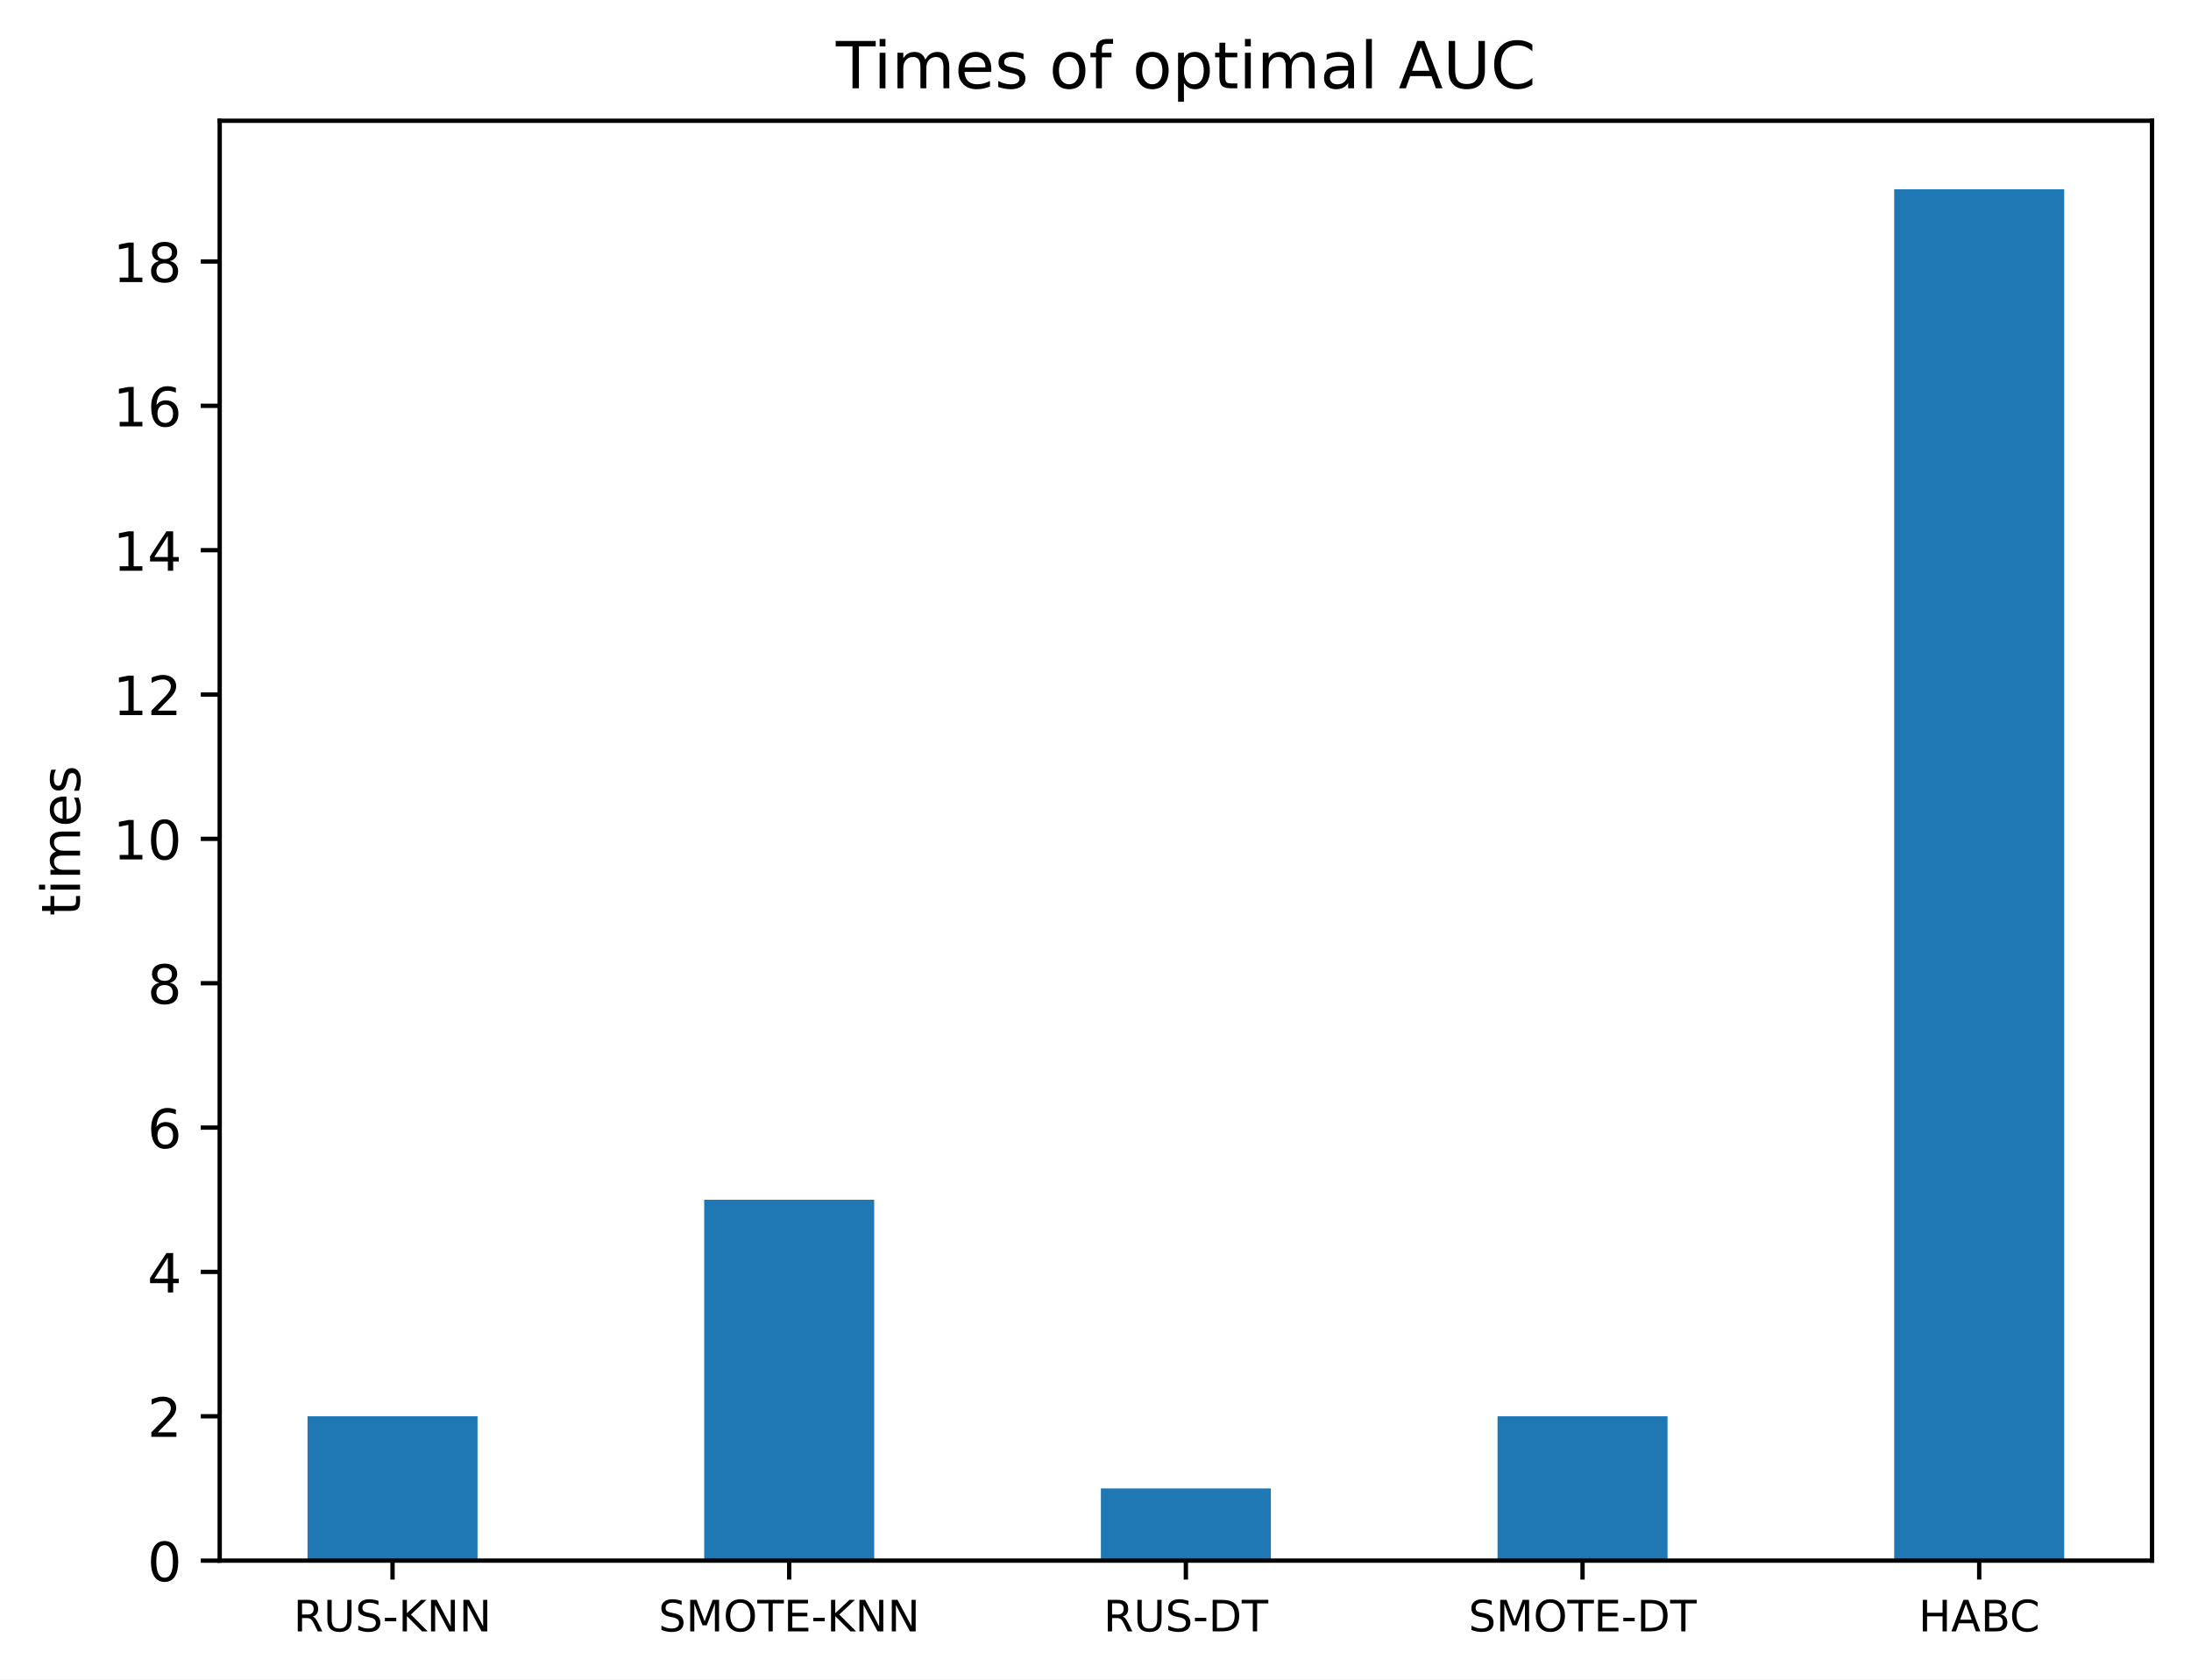
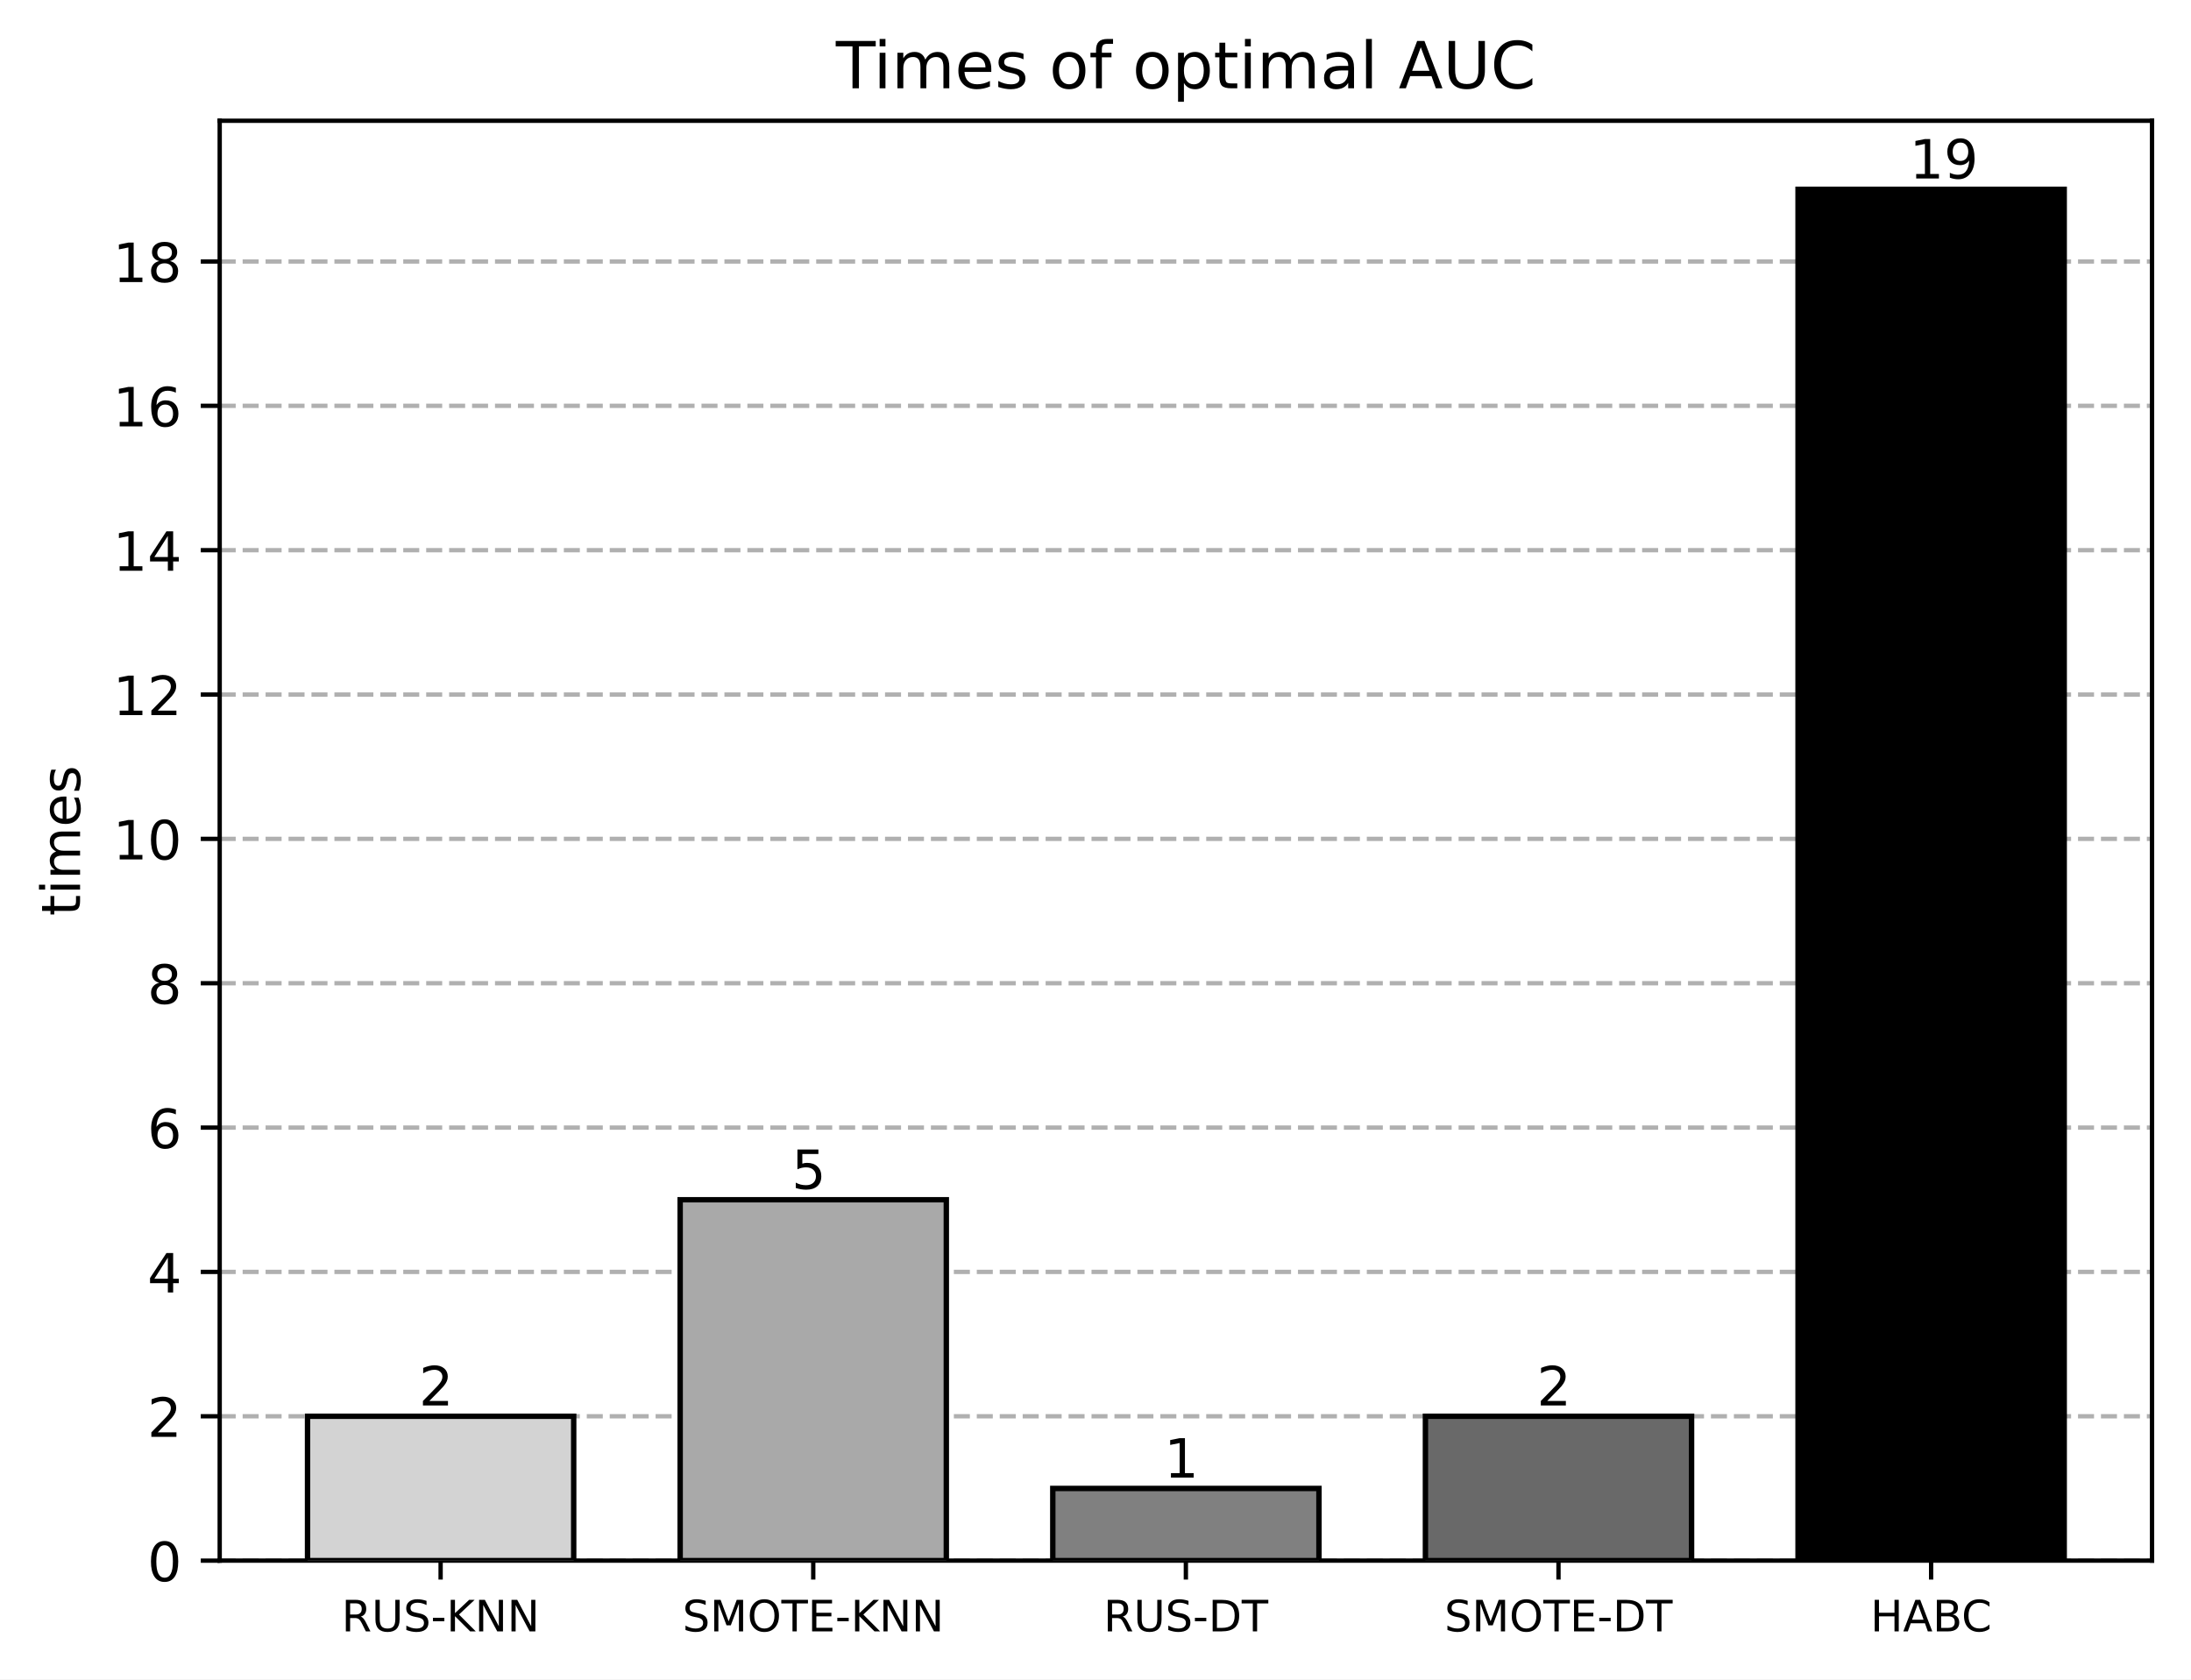
<svg xmlns="http://www.w3.org/2000/svg" xmlns:xlink="http://www.w3.org/1999/xlink" height="310.373pt" version="1.1" viewBox="0 0 404.923 310.373" width="404.923pt">
  <defs>
    <style type="text/css">*{stroke-linecap:butt;stroke-linejoin:round;}</style>
  </defs>
  <g id="figure_1">
    <g id="patch_1">
      <path d="M 0 310.373  L 404.923 310.373  L 404.923 0  L 0 0  z " style="fill:#ffffff;" />
    </g>
    <g id="axes_1">
      <g id="patch_2">
        <path d="M 40.603 288.43  L 397.723 288.43  L 397.723 22.318  L 40.603 22.318  z " style="fill:#ffffff;" />
      </g>
-       <g id="patch_3">
-         <path clip-path="url(#p6d00e11782)" d="M 56.836 288.43  L 88.254 288.43  L 88.254 261.752  L 56.836 261.752  z " style="fill:#1f77b4;" />
-       </g>
-       <g id="patch_4">
-         <path clip-path="url(#p6d00e11782)" d="M 130.145 288.43  L 161.563 288.43  L 161.563 221.735  L 130.145 221.735  z " style="fill:#1f77b4;" />
-       </g>
-       <g id="patch_5">
-         <path clip-path="url(#p6d00e11782)" d="M 203.454 288.43  L 234.872 288.43  L 234.872 275.091  L 203.454 275.091  z " style="fill:#1f77b4;" />
-       </g>
-       <g id="patch_6">
-         <path clip-path="url(#p6d00e11782)" d="M 276.763 288.43  L 308.181 288.43  L 308.181 261.752  L 276.763 261.752  z " style="fill:#1f77b4;" />
-       </g>
-       <g id="patch_7">
-         <path clip-path="url(#p6d00e11782)" d="M 350.072 288.43  L 381.49 288.43  L 381.49 34.99  L 350.072 34.99  z " style="fill:#1f77b4;" />
-       </g>
      <g id="matplotlib.axis_1">
        <g id="xtick_1">
          <g id="line2d_1">
            <defs>
-               <path d="M 0 0  L 0 3.5  " id="m3a56e1b115" style="stroke:#000000;stroke-width:0.8;" />
+               <path d="M 0 0  L 0 3.5  " id="m0ef7ea4961" style="stroke:#000000;stroke-width:0.8;" />
            </defs>
            <g>
-               <use style="stroke:#000000;stroke-width:0.8;" x="72.545" xlink:href="#m3a56e1b115" y="288.43" />
+               <use style="stroke:#000000;stroke-width:0.8;" x="81.431" xlink:href="#m0ef7ea4961" y="288.43" />
            </g>
          </g>
          <g id="text_1">
-             <g transform="translate(54.24744 301.5089)scale(0.08 -0.08)">
+             <g transform="translate(63.13339 301.5089)scale(0.08 -0.08)">
              <defs>
                <path d="M 44.391 34.188  Q 47.562 33.109 50.562 29.594  Q 53.562 26.078 56.594 19.922  L 66.609 0  L 56 0  L 46.688 18.703  Q 43.062 26.031 39.672 28.422  Q 36.281 30.812 30.422 30.812  L 19.672 30.812  L 19.672 0  L 9.812 0  L 9.812 72.906  L 32.078 72.906  Q 44.578 72.906 50.734 67.672  Q 56.891 62.453 56.891 51.906  Q 56.891 45.016 53.688 40.469  Q 50.484 35.938 44.391 34.188  z M 19.672 64.797  L 19.672 38.922  L 32.078 38.922  Q 39.203 38.922 42.844 42.219  Q 46.484 45.516 46.484 51.906  Q 46.484 58.297 42.844 61.547  Q 39.203 64.797 32.078 64.797  z " id="DejaVuSans-82" />
                <path d="M 8.688 72.906  L 18.609 72.906  L 18.609 28.609  Q 18.609 16.891 22.844 11.734  Q 27.094 6.594 36.625 6.594  Q 46.094 6.594 50.344 11.734  Q 54.594 16.891 54.594 28.609  L 54.594 72.906  L 64.5 72.906  L 64.5 27.391  Q 64.5 13.141 57.438 5.859  Q 50.391 -1.422 36.625 -1.422  Q 22.797 -1.422 15.734 5.859  Q 8.688 13.141 8.688 27.391  z " id="DejaVuSans-85" />
                <path d="M 53.516 70.516  L 53.516 60.891  Q 47.906 63.578 42.922 64.891  Q 37.938 66.219 33.297 66.219  Q 25.25 66.219 20.875 63.094  Q 16.5 59.969 16.5 54.203  Q 16.5 49.359 19.406 46.891  Q 22.312 44.438 30.422 42.922  L 36.375 41.703  Q 47.406 39.594 52.656 34.297  Q 57.906 29 57.906 20.125  Q 57.906 9.516 50.797 4.047  Q 43.703 -1.422 29.984 -1.422  Q 24.812 -1.422 18.969 -0.25  Q 13.141 0.922 6.891 3.219  L 6.891 13.375  Q 12.891 10.016 18.656 8.297  Q 24.422 6.594 29.984 6.594  Q 38.422 6.594 43.016 9.906  Q 47.609 13.234 47.609 19.391  Q 47.609 24.75 44.312 27.781  Q 41.016 30.812 33.5 32.328  L 27.484 33.5  Q 16.453 35.688 11.516 40.375  Q 6.594 45.062 6.594 53.422  Q 6.594 63.094 13.406 68.656  Q 20.219 74.219 32.172 74.219  Q 37.312 74.219 42.625 73.281  Q 47.953 72.359 53.516 70.516  z " id="DejaVuSans-83" />
                <path d="M 4.891 31.391  L 31.203 31.391  L 31.203 23.391  L 4.891 23.391  z " id="DejaVuSans-45" />
                <path d="M 9.812 72.906  L 19.672 72.906  L 19.672 42.094  L 52.391 72.906  L 65.094 72.906  L 28.906 38.922  L 67.672 0  L 54.688 0  L 19.672 35.109  L 19.672 0  L 9.812 0  z " id="DejaVuSans-75" />
                <path d="M 9.812 72.906  L 23.094 72.906  L 55.422 11.922  L 55.422 72.906  L 64.984 72.906  L 64.984 0  L 51.703 0  L 19.391 60.984  L 19.391 0  L 9.812 0  z " id="DejaVuSans-78" />
              </defs>
              <use xlink:href="#DejaVuSans-82" />
              <use x="69.482" xlink:href="#DejaVuSans-85" />
              <use x="142.676" xlink:href="#DejaVuSans-83" />
              <use x="206.152" xlink:href="#DejaVuSans-45" />
              <use x="242.236" xlink:href="#DejaVuSans-75" />
              <use x="307.812" xlink:href="#DejaVuSans-78" />
              <use x="382.617" xlink:href="#DejaVuSans-78" />
            </g>
          </g>
        </g>
        <g id="xtick_2">
          <g id="line2d_2">
            <g>
-               <use style="stroke:#000000;stroke-width:0.8;" x="145.854" xlink:href="#m3a56e1b115" y="288.43" />
+               <use style="stroke:#000000;stroke-width:0.8;" x="150.297" xlink:href="#m0ef7ea4961" y="288.43" />
            </g>
          </g>
          <g id="text_2">
-             <g transform="translate(121.6928 301.5089)scale(0.08 -0.08)">
+             <g transform="translate(126.1358 301.5089)scale(0.08 -0.08)">
              <defs>
                <path d="M 9.812 72.906  L 24.516 72.906  L 43.109 23.297  L 61.812 72.906  L 76.516 72.906  L 76.516 0  L 66.891 0  L 66.891 64.016  L 48.094 14.016  L 38.188 14.016  L 19.391 64.016  L 19.391 0  L 9.812 0  z " id="DejaVuSans-77" />
                <path d="M 39.406 66.219  Q 28.656 66.219 22.328 58.203  Q 16.016 50.203 16.016 36.375  Q 16.016 22.609 22.328 14.594  Q 28.656 6.594 39.406 6.594  Q 50.141 6.594 56.422 14.594  Q 62.703 22.609 62.703 36.375  Q 62.703 50.203 56.422 58.203  Q 50.141 66.219 39.406 66.219  z M 39.406 74.219  Q 54.734 74.219 63.906 63.938  Q 73.094 53.656 73.094 36.375  Q 73.094 19.141 63.906 8.859  Q 54.734 -1.422 39.406 -1.422  Q 24.031 -1.422 14.812 8.828  Q 5.609 19.094 5.609 36.375  Q 5.609 53.656 14.812 63.938  Q 24.031 74.219 39.406 74.219  z " id="DejaVuSans-79" />
                <path d="M -0.297 72.906  L 61.375 72.906  L 61.375 64.594  L 35.5 64.594  L 35.5 0  L 25.594 0  L 25.594 64.594  L -0.297 64.594  z " id="DejaVuSans-84" />
                <path d="M 9.812 72.906  L 55.906 72.906  L 55.906 64.594  L 19.672 64.594  L 19.672 43.016  L 54.391 43.016  L 54.391 34.719  L 19.672 34.719  L 19.672 8.297  L 56.781 8.297  L 56.781 0  L 9.812 0  z " id="DejaVuSans-69" />
              </defs>
              <use xlink:href="#DejaVuSans-83" />
              <use x="63.477" xlink:href="#DejaVuSans-77" />
              <use x="149.756" xlink:href="#DejaVuSans-79" />
              <use x="228.467" xlink:href="#DejaVuSans-84" />
              <use x="289.551" xlink:href="#DejaVuSans-69" />
              <use x="352.734" xlink:href="#DejaVuSans-45" />
              <use x="388.818" xlink:href="#DejaVuSans-75" />
              <use x="454.395" xlink:href="#DejaVuSans-78" />
              <use x="529.199" xlink:href="#DejaVuSans-78" />
            </g>
          </g>
        </g>
        <g id="xtick_3">
          <g id="line2d_3">
            <g>
-               <use style="stroke:#000000;stroke-width:0.8;" x="219.163" xlink:href="#m3a56e1b115" y="288.43" />
+               <use style="stroke:#000000;stroke-width:0.8;" x="219.163" xlink:href="#m0ef7ea4961" y="288.43" />
            </g>
          </g>
          <g id="text_3">
            <g transform="translate(203.9506 301.5089)scale(0.08 -0.08)">
              <defs>
                <path d="M 19.672 64.797  L 19.672 8.109  L 31.594 8.109  Q 46.688 8.109 53.688 14.938  Q 60.688 21.781 60.688 36.531  Q 60.688 51.172 53.688 57.984  Q 46.688 64.797 31.594 64.797  z M 9.812 72.906  L 30.078 72.906  Q 51.266 72.906 61.172 64.094  Q 71.094 55.281 71.094 36.531  Q 71.094 17.672 61.125 8.828  Q 51.172 0 30.078 0  L 9.812 0  z " id="DejaVuSans-68" />
              </defs>
              <use xlink:href="#DejaVuSans-82" />
              <use x="69.482" xlink:href="#DejaVuSans-85" />
              <use x="142.676" xlink:href="#DejaVuSans-83" />
              <use x="206.152" xlink:href="#DejaVuSans-45" />
              <use x="242.236" xlink:href="#DejaVuSans-68" />
              <use x="319.238" xlink:href="#DejaVuSans-84" />
            </g>
          </g>
        </g>
        <g id="xtick_4">
          <g id="line2d_4">
            <g>
-               <use style="stroke:#000000;stroke-width:0.8;" x="292.472" xlink:href="#m3a56e1b115" y="288.43" />
+               <use style="stroke:#000000;stroke-width:0.8;" x="288.029" xlink:href="#m0ef7ea4961" y="288.43" />
            </g>
          </g>
          <g id="text_4">
-             <g transform="translate(271.396 301.5089)scale(0.08 -0.08)">
+             <g transform="translate(266.953 301.5089)scale(0.08 -0.08)">
              <use xlink:href="#DejaVuSans-83" />
              <use x="63.477" xlink:href="#DejaVuSans-77" />
              <use x="149.756" xlink:href="#DejaVuSans-79" />
              <use x="228.467" xlink:href="#DejaVuSans-84" />
              <use x="289.551" xlink:href="#DejaVuSans-69" />
              <use x="352.734" xlink:href="#DejaVuSans-45" />
              <use x="388.818" xlink:href="#DejaVuSans-68" />
              <use x="465.82" xlink:href="#DejaVuSans-84" />
            </g>
          </g>
        </g>
        <g id="xtick_5">
          <g id="line2d_5">
            <g>
-               <use style="stroke:#000000;stroke-width:0.8;" x="365.781" xlink:href="#m3a56e1b115" y="288.43" />
+               <use style="stroke:#000000;stroke-width:0.8;" x="356.895" xlink:href="#m0ef7ea4961" y="288.43" />
            </g>
          </g>
          <g id="text_5">
-             <g transform="translate(354.5694 301.5089)scale(0.08 -0.08)">
+             <g transform="translate(345.6835 301.5089)scale(0.08 -0.08)">
              <defs>
                <path d="M 9.812 72.906  L 19.672 72.906  L 19.672 43.016  L 55.516 43.016  L 55.516 72.906  L 65.375 72.906  L 65.375 0  L 55.516 0  L 55.516 34.719  L 19.672 34.719  L 19.672 0  L 9.812 0  z " id="DejaVuSans-72" />
                <path d="M 34.188 63.188  L 20.797 26.906  L 47.609 26.906  z M 28.609 72.906  L 39.797 72.906  L 67.578 0  L 57.328 0  L 50.688 18.703  L 17.828 18.703  L 11.188 0  L 0.781 0  z " id="DejaVuSans-65" />
                <path d="M 19.672 34.812  L 19.672 8.109  L 35.5 8.109  Q 43.453 8.109 47.281 11.406  Q 51.125 14.703 51.125 21.484  Q 51.125 28.328 47.281 31.562  Q 43.453 34.812 35.5 34.812  z M 19.672 64.797  L 19.672 42.828  L 34.281 42.828  Q 41.5 42.828 45.031 45.531  Q 48.578 48.25 48.578 53.812  Q 48.578 59.328 45.031 62.062  Q 41.5 64.797 34.281 64.797  z M 9.812 72.906  L 35.016 72.906  Q 46.297 72.906 52.391 68.219  Q 58.5 63.531 58.5 54.891  Q 58.5 48.188 55.375 44.234  Q 52.25 40.281 46.188 39.312  Q 53.469 37.75 57.5 32.781  Q 61.531 27.828 61.531 20.406  Q 61.531 10.641 54.891 5.312  Q 48.25 0 35.984 0  L 9.812 0  z " id="DejaVuSans-66" />
                <path d="M 64.406 67.281  L 64.406 56.891  Q 59.422 61.531 53.781 63.812  Q 48.141 66.109 41.797 66.109  Q 29.297 66.109 22.656 58.469  Q 16.016 50.828 16.016 36.375  Q 16.016 21.969 22.656 14.328  Q 29.297 6.688 41.797 6.688  Q 48.141 6.688 53.781 8.984  Q 59.422 11.281 64.406 15.922  L 64.406 5.609  Q 59.234 2.094 53.438 0.328  Q 47.656 -1.422 41.219 -1.422  Q 24.656 -1.422 15.125 8.703  Q 5.609 18.844 5.609 36.375  Q 5.609 53.953 15.125 64.078  Q 24.656 74.219 41.219 74.219  Q 47.75 74.219 53.531 72.484  Q 59.328 70.75 64.406 67.281  z " id="DejaVuSans-67" />
              </defs>
              <use xlink:href="#DejaVuSans-72" />
              <use x="75.195" xlink:href="#DejaVuSans-65" />
              <use x="143.604" xlink:href="#DejaVuSans-66" />
              <use x="210.457" xlink:href="#DejaVuSans-67" />
            </g>
          </g>
        </g>
      </g>
      <g id="matplotlib.axis_2">
        <g id="ytick_1">
          <g id="line2d_6">
+             <path clip-path="url(#p0352eca758)" d="M 40.603 288.43  L 397.723 288.43  " style="fill:none;stroke:#b0b0b0;stroke-dasharray:2.96,1.28;stroke-dashoffset:0;stroke-width:0.8;" />
+           </g>
+           <g id="line2d_7">
            <defs>
-               <path d="M 0 0  L -3.5 0  " id="me220bf37f3" style="stroke:#000000;stroke-width:0.8;" />
+               <path d="M 0 0  L -3.5 0  " id="m2aeadf03d6" style="stroke:#000000;stroke-width:0.8;" />
            </defs>
            <g>
-               <use style="stroke:#000000;stroke-width:0.8;" x="40.603" xlink:href="#me220bf37f3" y="288.43" />
+               <use style="stroke:#000000;stroke-width:0.8;" x="40.603" xlink:href="#m2aeadf03d6" y="288.43" />
            </g>
          </g>
          <g id="text_6">
            <g transform="translate(27.24063 292.2293)scale(0.1 -0.1)">
              <defs>
                <path d="M 31.781 66.406  Q 24.172 66.406 20.328 58.906  Q 16.5 51.422 16.5 36.375  Q 16.5 21.391 20.328 13.891  Q 24.172 6.391 31.781 6.391  Q 39.453 6.391 43.281 13.891  Q 47.125 21.391 47.125 36.375  Q 47.125 51.422 43.281 58.906  Q 39.453 66.406 31.781 66.406  z M 31.781 74.219  Q 44.047 74.219 50.516 64.516  Q 56.984 54.828 56.984 36.375  Q 56.984 17.969 50.516 8.266  Q 44.047 -1.422 31.781 -1.422  Q 19.531 -1.422 13.062 8.266  Q 6.594 17.969 6.594 36.375  Q 6.594 54.828 13.062 64.516  Q 19.531 74.219 31.781 74.219  z " id="DejaVuSans-48" />
              </defs>
              <use xlink:href="#DejaVuSans-48" />
            </g>
          </g>
        </g>
        <g id="ytick_2">
-           <g id="line2d_7">
-             <g>
-               <use style="stroke:#000000;stroke-width:0.8;" x="40.603" xlink:href="#me220bf37f3" y="261.752" />
+           <g id="line2d_8">
+             <path clip-path="url(#p0352eca758)" d="M 40.603 261.752  L 397.723 261.752  " style="fill:none;stroke:#b0b0b0;stroke-dasharray:2.96,1.28;stroke-dashoffset:0;stroke-width:0.8;" />
+           </g>
+           <g id="line2d_9">
+             <g>
+               <use style="stroke:#000000;stroke-width:0.8;" x="40.603" xlink:href="#m2aeadf03d6" y="261.752" />
            </g>
          </g>
          <g id="text_7">
            <g transform="translate(27.24063 265.5514)scale(0.1 -0.1)">
              <defs>
                <path d="M 19.188 8.297  L 53.609 8.297  L 53.609 0  L 7.328 0  L 7.328 8.297  Q 12.938 14.109 22.625 23.891  Q 32.328 33.688 34.812 36.531  Q 39.547 41.844 41.422 45.531  Q 43.312 49.219 43.312 52.781  Q 43.312 58.594 39.234 62.25  Q 35.156 65.922 28.609 65.922  Q 23.969 65.922 18.812 64.312  Q 13.672 62.703 7.812 59.422  L 7.812 69.391  Q 13.766 71.781 18.938 73  Q 24.125 74.219 28.422 74.219  Q 39.75 74.219 46.484 68.547  Q 53.219 62.891 53.219 53.422  Q 53.219 48.922 51.531 44.891  Q 49.859 40.875 45.406 35.406  Q 44.188 33.984 37.641 27.219  Q 31.109 20.453 19.188 8.297  z " id="DejaVuSans-50" />
              </defs>
              <use xlink:href="#DejaVuSans-50" />
            </g>
          </g>
        </g>
        <g id="ytick_3">
-           <g id="line2d_8">
-             <g>
-               <use style="stroke:#000000;stroke-width:0.8;" x="40.603" xlink:href="#me220bf37f3" y="235.074" />
+           <g id="line2d_10">
+             <path clip-path="url(#p0352eca758)" d="M 40.603 235.074  L 397.723 235.074  " style="fill:none;stroke:#b0b0b0;stroke-dasharray:2.96,1.28;stroke-dashoffset:0;stroke-width:0.8;" />
+           </g>
+           <g id="line2d_11">
+             <g>
+               <use style="stroke:#000000;stroke-width:0.8;" x="40.603" xlink:href="#m2aeadf03d6" y="235.074" />
            </g>
          </g>
          <g id="text_8">
            <g transform="translate(27.24063 238.8736)scale(0.1 -0.1)">
              <defs>
                <path d="M 37.797 64.312  L 12.891 25.391  L 37.797 25.391  z M 35.203 72.906  L 47.609 72.906  L 47.609 25.391  L 58.016 25.391  L 58.016 17.188  L 47.609 17.188  L 47.609 0  L 37.797 0  L 37.797 17.188  L 4.891 17.188  L 4.891 26.703  z " id="DejaVuSans-52" />
              </defs>
              <use xlink:href="#DejaVuSans-52" />
            </g>
          </g>
        </g>
        <g id="ytick_4">
-           <g id="line2d_9">
-             <g>
-               <use style="stroke:#000000;stroke-width:0.8;" x="40.603" xlink:href="#me220bf37f3" y="208.396" />
+           <g id="line2d_12">
+             <path clip-path="url(#p0352eca758)" d="M 40.603 208.396  L 397.723 208.396  " style="fill:none;stroke:#b0b0b0;stroke-dasharray:2.96,1.28;stroke-dashoffset:0;stroke-width:0.8;" />
+           </g>
+           <g id="line2d_13">
+             <g>
+               <use style="stroke:#000000;stroke-width:0.8;" x="40.603" xlink:href="#m2aeadf03d6" y="208.396" />
            </g>
          </g>
          <g id="text_9">
            <g transform="translate(27.24063 212.1957)scale(0.1 -0.1)">
              <defs>
                <path d="M 33.016 40.375  Q 26.375 40.375 22.484 35.828  Q 18.609 31.297 18.609 23.391  Q 18.609 15.531 22.484 10.953  Q 26.375 6.391 33.016 6.391  Q 39.656 6.391 43.531 10.953  Q 47.406 15.531 47.406 23.391  Q 47.406 31.297 43.531 35.828  Q 39.656 40.375 33.016 40.375  z M 52.594 71.297  L 52.594 62.312  Q 48.875 64.062 45.094 64.984  Q 41.312 65.922 37.594 65.922  Q 27.828 65.922 22.672 59.328  Q 17.531 52.734 16.797 39.406  Q 19.672 43.656 24.016 45.922  Q 28.375 48.188 33.594 48.188  Q 44.578 48.188 50.953 41.516  Q 57.328 34.859 57.328 23.391  Q 57.328 12.156 50.688 5.359  Q 44.047 -1.422 33.016 -1.422  Q 20.359 -1.422 13.672 8.266  Q 6.984 17.969 6.984 36.375  Q 6.984 53.656 15.188 63.938  Q 23.391 74.219 37.203 74.219  Q 40.922 74.219 44.703 73.484  Q 48.484 72.75 52.594 71.297  z " id="DejaVuSans-54" />
              </defs>
              <use xlink:href="#DejaVuSans-54" />
            </g>
          </g>
        </g>
        <g id="ytick_5">
-           <g id="line2d_10">
-             <g>
-               <use style="stroke:#000000;stroke-width:0.8;" x="40.603" xlink:href="#me220bf37f3" y="181.719" />
+           <g id="line2d_14">
+             <path clip-path="url(#p0352eca758)" d="M 40.603 181.719  L 397.723 181.719  " style="fill:none;stroke:#b0b0b0;stroke-dasharray:2.96,1.28;stroke-dashoffset:0;stroke-width:0.8;" />
+           </g>
+           <g id="line2d_15">
+             <g>
+               <use style="stroke:#000000;stroke-width:0.8;" x="40.603" xlink:href="#m2aeadf03d6" y="181.719" />
            </g>
          </g>
          <g id="text_10">
            <g transform="translate(27.24063 185.5178)scale(0.1 -0.1)">
              <defs>
                <path d="M 31.781 34.625  Q 24.75 34.625 20.719 30.859  Q 16.703 27.094 16.703 20.516  Q 16.703 13.922 20.719 10.156  Q 24.75 6.391 31.781 6.391  Q 38.812 6.391 42.859 10.172  Q 46.922 13.969 46.922 20.516  Q 46.922 27.094 42.891 30.859  Q 38.875 34.625 31.781 34.625  z M 21.922 38.812  Q 15.578 40.375 12.031 44.719  Q 8.5 49.078 8.5 55.328  Q 8.5 64.062 14.719 69.141  Q 20.953 74.219 31.781 74.219  Q 42.672 74.219 48.875 69.141  Q 55.078 64.062 55.078 55.328  Q 55.078 49.078 51.531 44.719  Q 48 40.375 41.703 38.812  Q 48.828 37.156 52.797 32.312  Q 56.781 27.484 56.781 20.516  Q 56.781 9.906 50.312 4.234  Q 43.844 -1.422 31.781 -1.422  Q 19.734 -1.422 13.25 4.234  Q 6.781 9.906 6.781 20.516  Q 6.781 27.484 10.781 32.312  Q 14.797 37.156 21.922 38.812  z M 18.312 54.391  Q 18.312 48.734 21.844 45.562  Q 25.391 42.391 31.781 42.391  Q 38.141 42.391 41.719 45.562  Q 45.312 48.734 45.312 54.391  Q 45.312 60.062 41.719 63.234  Q 38.141 66.406 31.781 66.406  Q 25.391 66.406 21.844 63.234  Q 18.312 60.062 18.312 54.391  z " id="DejaVuSans-56" />
              </defs>
              <use xlink:href="#DejaVuSans-56" />
            </g>
          </g>
        </g>
        <g id="ytick_6">
-           <g id="line2d_11">
-             <g>
-               <use style="stroke:#000000;stroke-width:0.8;" x="40.603" xlink:href="#me220bf37f3" y="155.041" />
+           <g id="line2d_16">
+             <path clip-path="url(#p0352eca758)" d="M 40.603 155.041  L 397.723 155.041  " style="fill:none;stroke:#b0b0b0;stroke-dasharray:2.96,1.28;stroke-dashoffset:0;stroke-width:0.8;" />
+           </g>
+           <g id="line2d_17">
+             <g>
+               <use style="stroke:#000000;stroke-width:0.8;" x="40.603" xlink:href="#m2aeadf03d6" y="155.041" />
            </g>
          </g>
          <g id="text_11">
            <g transform="translate(20.87813 158.8399)scale(0.1 -0.1)">
              <defs>
                <path d="M 12.406 8.297  L 28.516 8.297  L 28.516 63.922  L 10.984 60.406  L 10.984 69.391  L 28.422 72.906  L 38.281 72.906  L 38.281 8.297  L 54.391 8.297  L 54.391 0  L 12.406 0  z " id="DejaVuSans-49" />
              </defs>
              <use xlink:href="#DejaVuSans-49" />
              <use x="63.623" xlink:href="#DejaVuSans-48" />
            </g>
          </g>
        </g>
        <g id="ytick_7">
-           <g id="line2d_12">
-             <g>
-               <use style="stroke:#000000;stroke-width:0.8;" x="40.603" xlink:href="#me220bf37f3" y="128.363" />
+           <g id="line2d_18">
+             <path clip-path="url(#p0352eca758)" d="M 40.603 128.363  L 397.723 128.363  " style="fill:none;stroke:#b0b0b0;stroke-dasharray:2.96,1.28;stroke-dashoffset:0;stroke-width:0.8;" />
+           </g>
+           <g id="line2d_19">
+             <g>
+               <use style="stroke:#000000;stroke-width:0.8;" x="40.603" xlink:href="#m2aeadf03d6" y="128.363" />
            </g>
          </g>
          <g id="text_12">
            <g transform="translate(20.87813 132.162)scale(0.1 -0.1)">
              <use xlink:href="#DejaVuSans-49" />
              <use x="63.623" xlink:href="#DejaVuSans-50" />
            </g>
          </g>
        </g>
        <g id="ytick_8">
-           <g id="line2d_13">
-             <g>
-               <use style="stroke:#000000;stroke-width:0.8;" x="40.603" xlink:href="#me220bf37f3" y="101.685" />
+           <g id="line2d_20">
+             <path clip-path="url(#p0352eca758)" d="M 40.603 101.685  L 397.723 101.685  " style="fill:none;stroke:#b0b0b0;stroke-dasharray:2.96,1.28;stroke-dashoffset:0;stroke-width:0.8;" />
+           </g>
+           <g id="line2d_21">
+             <g>
+               <use style="stroke:#000000;stroke-width:0.8;" x="40.603" xlink:href="#m2aeadf03d6" y="101.685" />
            </g>
          </g>
          <g id="text_13">
            <g transform="translate(20.87813 105.4841)scale(0.1 -0.1)">
              <use xlink:href="#DejaVuSans-49" />
              <use x="63.623" xlink:href="#DejaVuSans-52" />
            </g>
          </g>
        </g>
        <g id="ytick_9">
-           <g id="line2d_14">
-             <g>
-               <use style="stroke:#000000;stroke-width:0.8;" x="40.603" xlink:href="#me220bf37f3" y="75.007" />
+           <g id="line2d_22">
+             <path clip-path="url(#p0352eca758)" d="M 40.603 75.007  L 397.723 75.007  " style="fill:none;stroke:#b0b0b0;stroke-dasharray:2.96,1.28;stroke-dashoffset:0;stroke-width:0.8;" />
+           </g>
+           <g id="line2d_23">
+             <g>
+               <use style="stroke:#000000;stroke-width:0.8;" x="40.603" xlink:href="#m2aeadf03d6" y="75.007" />
            </g>
          </g>
          <g id="text_14">
            <g transform="translate(20.87813 78.80619)scale(0.1 -0.1)">
              <use xlink:href="#DejaVuSans-49" />
              <use x="63.623" xlink:href="#DejaVuSans-54" />
            </g>
          </g>
        </g>
        <g id="ytick_10">
-           <g id="line2d_15">
-             <g>
-               <use style="stroke:#000000;stroke-width:0.8;" x="40.603" xlink:href="#me220bf37f3" y="48.329" />
+           <g id="line2d_24">
+             <path clip-path="url(#p0352eca758)" d="M 40.603 48.329  L 397.723 48.329  " style="fill:none;stroke:#b0b0b0;stroke-dasharray:2.96,1.28;stroke-dashoffset:0;stroke-width:0.8;" />
+           </g>
+           <g id="line2d_25">
+             <g>
+               <use style="stroke:#000000;stroke-width:0.8;" x="40.603" xlink:href="#m2aeadf03d6" y="48.329" />
            </g>
          </g>
          <g id="text_15">
            <g transform="translate(20.87813 52.12829)scale(0.1 -0.1)">
              <use xlink:href="#DejaVuSans-49" />
              <use x="63.623" xlink:href="#DejaVuSans-56" />
            </g>
          </g>
        </g>
        <g id="text_16">
          <g transform="translate(14.79844 169.2749)rotate(-90)scale(0.1 -0.1)">
            <defs>
              <path d="M 18.312 70.219  L 18.312 54.688  L 36.812 54.688  L 36.812 47.703  L 18.312 47.703  L 18.312 18.016  Q 18.312 11.328 20.141 9.422  Q 21.969 7.516 27.594 7.516  L 36.812 7.516  L 36.812 0  L 27.594 0  Q 17.188 0 13.234 3.875  Q 9.281 7.766 9.281 18.016  L 9.281 47.703  L 2.688 47.703  L 2.688 54.688  L 9.281 54.688  L 9.281 70.219  z " id="DejaVuSans-116" />
              <path d="M 9.422 54.688  L 18.406 54.688  L 18.406 0  L 9.422 0  z M 9.422 75.984  L 18.406 75.984  L 18.406 64.594  L 9.422 64.594  z " id="DejaVuSans-105" />
              <path d="M 52 44.188  Q 55.375 50.25 60.062 53.125  Q 64.75 56 71.094 56  Q 79.641 56 84.281 50.016  Q 88.922 44.047 88.922 33.016  L 88.922 0  L 79.891 0  L 79.891 32.719  Q 79.891 40.578 77.094 44.375  Q 74.312 48.188 68.609 48.188  Q 61.625 48.188 57.562 43.547  Q 53.516 38.922 53.516 30.906  L 53.516 0  L 44.484 0  L 44.484 32.719  Q 44.484 40.625 41.703 44.406  Q 38.922 48.188 33.109 48.188  Q 26.219 48.188 22.156 43.531  Q 18.109 38.875 18.109 30.906  L 18.109 0  L 9.078 0  L 9.078 54.688  L 18.109 54.688  L 18.109 46.188  Q 21.188 51.219 25.484 53.609  Q 29.781 56 35.688 56  Q 41.656 56 45.828 52.969  Q 50 49.953 52 44.188  z " id="DejaVuSans-109" />
              <path d="M 56.203 29.594  L 56.203 25.203  L 14.891 25.203  Q 15.484 15.922 20.484 11.062  Q 25.484 6.203 34.422 6.203  Q 39.594 6.203 44.453 7.469  Q 49.312 8.734 54.109 11.281  L 54.109 2.781  Q 49.266 0.734 44.188 -0.344  Q 39.109 -1.422 33.891 -1.422  Q 20.797 -1.422 13.156 6.188  Q 5.516 13.812 5.516 26.812  Q 5.516 40.234 12.766 48.109  Q 20.016 56 32.328 56  Q 43.359 56 49.781 48.891  Q 56.203 41.797 56.203 29.594  z M 47.219 32.234  Q 47.125 39.594 43.094 43.984  Q 39.062 48.391 32.422 48.391  Q 24.906 48.391 20.391 44.141  Q 15.875 39.891 15.188 32.172  z " id="DejaVuSans-101" />
              <path d="M 44.281 53.078  L 44.281 44.578  Q 40.484 46.531 36.375 47.5  Q 32.281 48.484 27.875 48.484  Q 21.188 48.484 17.844 46.438  Q 14.5 44.391 14.5 40.281  Q 14.5 37.156 16.891 35.375  Q 19.281 33.594 26.516 31.984  L 29.594 31.297  Q 39.156 29.25 43.188 25.516  Q 47.219 21.781 47.219 15.094  Q 47.219 7.469 41.188 3.016  Q 35.156 -1.422 24.609 -1.422  Q 20.219 -1.422 15.453 -0.562  Q 10.688 0.297 5.422 2  L 5.422 11.281  Q 10.406 8.688 15.234 7.391  Q 20.062 6.109 24.812 6.109  Q 31.156 6.109 34.562 8.281  Q 37.984 10.453 37.984 14.406  Q 37.984 18.062 35.516 20.016  Q 33.062 21.969 24.703 23.781  L 21.578 24.516  Q 13.234 26.266 9.516 29.906  Q 5.812 33.547 5.812 39.891  Q 5.812 47.609 11.281 51.797  Q 16.75 56 26.812 56  Q 31.781 56 36.172 55.266  Q 40.578 54.547 44.281 53.078  z " id="DejaVuSans-115" />
            </defs>
            <use xlink:href="#DejaVuSans-116" />
            <use x="39.209" xlink:href="#DejaVuSans-105" />
            <use x="66.992" xlink:href="#DejaVuSans-109" />
            <use x="164.404" xlink:href="#DejaVuSans-101" />
            <use x="225.928" xlink:href="#DejaVuSans-115" />
          </g>
        </g>
      </g>
-       <g id="patch_8">
+       <g id="patch_3">
        <path d="M 40.603 288.43  L 40.603 22.318  " style="fill:none;stroke:#000000;stroke-linecap:square;stroke-linejoin:miter;stroke-width:0.8;" />
      </g>
-       <g id="patch_9">
+       <g id="patch_4">
        <path d="M 397.723 288.43  L 397.723 22.318  " style="fill:none;stroke:#000000;stroke-linecap:square;stroke-linejoin:miter;stroke-width:0.8;" />
      </g>
-       <g id="patch_10">
+       <g id="patch_5">
        <path d="M 40.603 288.43  L 397.723 288.43  " style="fill:none;stroke:#000000;stroke-linecap:square;stroke-linejoin:miter;stroke-width:0.8;" />
      </g>
-       <g id="patch_11">
+       <g id="patch_6">
        <path d="M 40.603 22.318  L 397.723 22.318  " style="fill:none;stroke:#000000;stroke-linecap:square;stroke-linejoin:miter;stroke-width:0.8;" />
      </g>
      <g id="text_17">
+         <g transform="translate(77.43089 259.7522)scale(0.1 -0.1)">
+           <use xlink:href="#DejaVuSans-50" />
+         </g>
+       </g>
+       <g id="text_18">
+         <g transform="translate(146.297 219.7354)scale(0.1 -0.1)">
+           <defs>
+             <path d="M 10.797 72.906  L 49.516 72.906  L 49.516 64.594  L 19.828 64.594  L 19.828 46.734  Q 21.969 47.469 24.109 47.828  Q 26.266 48.188 28.422 48.188  Q 40.625 48.188 47.75 41.5  Q 54.891 34.812 54.891 23.391  Q 54.891 11.625 47.562 5.094  Q 40.234 -1.422 26.906 -1.422  Q 22.312 -1.422 17.547 -0.641  Q 12.797 0.141 7.719 1.703  L 7.719 11.625  Q 12.109 9.234 16.797 8.062  Q 21.484 6.891 26.703 6.891  Q 35.156 6.891 40.078 11.328  Q 45.016 15.766 45.016 23.391  Q 45.016 31 40.078 35.438  Q 35.156 39.891 26.703 39.891  Q 22.75 39.891 18.812 39.016  Q 14.891 38.141 10.797 36.281  z " id="DejaVuSans-53" />
+           </defs>
+           <use xlink:href="#DejaVuSans-53" />
+         </g>
+       </g>
+       <g id="text_19">
+         <g transform="translate(215.1631 273.0912)scale(0.1 -0.1)">
+           <use xlink:href="#DejaVuSans-49" />
+         </g>
+       </g>
+       <g id="text_20">
+         <g transform="translate(284.0292 259.7522)scale(0.1 -0.1)">
+           <use xlink:href="#DejaVuSans-50" />
+         </g>
+       </g>
+       <g id="text_21">
+         <g transform="translate(352.8954 32.99012)scale(0.1 -0.1)">
+           <defs>
+             <path d="M 10.984 1.516  L 10.984 10.5  Q 14.703 8.734 18.5 7.812  Q 22.312 6.891 25.984 6.891  Q 35.75 6.891 40.891 13.453  Q 46.047 20.016 46.781 33.406  Q 43.953 29.203 39.594 26.953  Q 35.25 24.703 29.984 24.703  Q 19.047 24.703 12.672 31.312  Q 6.297 37.938 6.297 49.422  Q 6.297 60.641 12.938 67.422  Q 19.578 74.219 30.609 74.219  Q 43.266 74.219 49.922 64.516  Q 56.594 54.828 56.594 36.375  Q 56.594 19.141 48.406 8.859  Q 40.234 -1.422 26.422 -1.422  Q 22.703 -1.422 18.891 -0.688  Q 15.094 0.047 10.984 1.516  z M 30.609 32.422  Q 37.25 32.422 41.125 36.953  Q 45.016 41.5 45.016 49.422  Q 45.016 57.281 41.125 61.844  Q 37.25 66.406 30.609 66.406  Q 23.969 66.406 20.094 61.844  Q 16.219 57.281 16.219 49.422  Q 16.219 41.5 20.094 36.953  Q 23.969 32.422 30.609 32.422  z " id="DejaVuSans-57" />
+           </defs>
+           <use xlink:href="#DejaVuSans-49" />
+           <use x="63.623" xlink:href="#DejaVuSans-57" />
+         </g>
+       </g>
+       <g id="text_22">
        <g transform="translate(154.4803 16.31812)scale(0.12 -0.12)">
          <defs>
            <path id="DejaVuSans-32" />
            <path d="M 30.609 48.391  Q 23.391 48.391 19.188 42.75  Q 14.984 37.109 14.984 27.297  Q 14.984 17.484 19.156 11.844  Q 23.344 6.203 30.609 6.203  Q 37.797 6.203 41.984 11.859  Q 46.188 17.531 46.188 27.297  Q 46.188 37.016 41.984 42.703  Q 37.797 48.391 30.609 48.391  z M 30.609 56  Q 42.328 56 49.016 48.375  Q 55.719 40.766 55.719 27.297  Q 55.719 13.875 49.016 6.219  Q 42.328 -1.422 30.609 -1.422  Q 18.844 -1.422 12.172 6.219  Q 5.516 13.875 5.516 27.297  Q 5.516 40.766 12.172 48.375  Q 18.844 56 30.609 56  z " id="DejaVuSans-111" />
            <path d="M 37.109 75.984  L 37.109 68.5  L 28.516 68.5  Q 23.688 68.5 21.797 66.547  Q 19.922 64.594 19.922 59.516  L 19.922 54.688  L 34.719 54.688  L 34.719 47.703  L 19.922 47.703  L 19.922 0  L 10.891 0  L 10.891 47.703  L 2.297 47.703  L 2.297 54.688  L 10.891 54.688  L 10.891 58.5  Q 10.891 67.625 15.141 71.797  Q 19.391 75.984 28.609 75.984  z " id="DejaVuSans-102" />
            <path d="M 18.109 8.203  L 18.109 -20.797  L 9.078 -20.797  L 9.078 54.688  L 18.109 54.688  L 18.109 46.391  Q 20.953 51.266 25.266 53.625  Q 29.594 56 35.594 56  Q 45.562 56 51.781 48.094  Q 58.016 40.188 58.016 27.297  Q 58.016 14.406 51.781 6.484  Q 45.562 -1.422 35.594 -1.422  Q 29.594 -1.422 25.266 0.953  Q 20.953 3.328 18.109 8.203  z M 48.688 27.297  Q 48.688 37.203 44.609 42.844  Q 40.531 48.484 33.406 48.484  Q 26.266 48.484 22.188 42.844  Q 18.109 37.203 18.109 27.297  Q 18.109 17.391 22.188 11.75  Q 26.266 6.109 33.406 6.109  Q 40.531 6.109 44.609 11.75  Q 48.688 17.391 48.688 27.297  z " id="DejaVuSans-112" />
            <path d="M 34.281 27.484  Q 23.391 27.484 19.188 25  Q 14.984 22.516 14.984 16.5  Q 14.984 11.719 18.141 8.906  Q 21.297 6.109 26.703 6.109  Q 34.188 6.109 38.703 11.406  Q 43.219 16.703 43.219 25.484  L 43.219 27.484  z M 52.203 31.203  L 52.203 0  L 43.219 0  L 43.219 8.297  Q 40.141 3.328 35.547 0.953  Q 30.953 -1.422 24.312 -1.422  Q 15.922 -1.422 10.953 3.297  Q 6 8.016 6 15.922  Q 6 25.141 12.172 29.828  Q 18.359 34.516 30.609 34.516  L 43.219 34.516  L 43.219 35.406  Q 43.219 41.609 39.141 45  Q 35.062 48.391 27.688 48.391  Q 23 48.391 18.547 47.266  Q 14.109 46.141 10.016 43.891  L 10.016 52.203  Q 14.938 54.109 19.578 55.047  Q 24.219 56 28.609 56  Q 40.484 56 46.344 49.844  Q 52.203 43.703 52.203 31.203  z " id="DejaVuSans-97" />
            <path d="M 9.422 75.984  L 18.406 75.984  L 18.406 0  L 9.422 0  z " id="DejaVuSans-108" />
          </defs>
          <use xlink:href="#DejaVuSans-84" />
          <use x="57.959" xlink:href="#DejaVuSans-105" />
          <use x="85.742" xlink:href="#DejaVuSans-109" />
          <use x="183.154" xlink:href="#DejaVuSans-101" />
          <use x="244.678" xlink:href="#DejaVuSans-115" />
          <use x="296.777" xlink:href="#DejaVuSans-32" />
          <use x="328.564" xlink:href="#DejaVuSans-111" />
          <use x="389.746" xlink:href="#DejaVuSans-102" />
          <use x="424.951" xlink:href="#DejaVuSans-32" />
          <use x="456.738" xlink:href="#DejaVuSans-111" />
          <use x="517.92" xlink:href="#DejaVuSans-112" />
          <use x="581.396" xlink:href="#DejaVuSans-116" />
          <use x="620.605" xlink:href="#DejaVuSans-105" />
          <use x="648.389" xlink:href="#DejaVuSans-109" />
          <use x="745.801" xlink:href="#DejaVuSans-97" />
          <use x="807.08" xlink:href="#DejaVuSans-108" />
          <use x="834.863" xlink:href="#DejaVuSans-32" />
          <use x="866.65" xlink:href="#DejaVuSans-65" />
          <use x="935.059" xlink:href="#DejaVuSans-85" />
          <use x="1008.252" xlink:href="#DejaVuSans-67" />
        </g>
      </g>
+       <g id="patch_7">
+         <path clip-path="url(#p0352eca758)" d="M 56.836 288.43  L 106.026 288.43  L 106.026 261.752  L 56.836 261.752  z " style="fill:#d3d3d3;stroke:#000000;stroke-linejoin:miter;" />
+       </g>
+       <g id="patch_8">
+         <path clip-path="url(#p0352eca758)" d="M 125.702 288.43  L 174.892 288.43  L 174.892 221.735  L 125.702 221.735  z " style="fill:#a9a9a9;stroke:#000000;stroke-linejoin:miter;" />
+       </g>
+       <g id="patch_9">
+         <path clip-path="url(#p0352eca758)" d="M 194.568 288.43  L 243.758 288.43  L 243.758 275.091  L 194.568 275.091  z " style="fill:#808080;stroke:#000000;stroke-linejoin:miter;" />
+       </g>
+       <g id="patch_10">
+         <path clip-path="url(#p0352eca758)" d="M 263.434 288.43  L 312.624 288.43  L 312.624 261.752  L 263.434 261.752  z " style="fill:#696969;stroke:#000000;stroke-linejoin:miter;" />
+       </g>
+       <g id="patch_11">
+         <path clip-path="url(#p0352eca758)" d="M 332.3 288.43  L 381.49 288.43  L 381.49 34.99  L 332.3 34.99  z " style="stroke:#000000;stroke-linejoin:miter;" />
+       </g>
    </g>
  </g>
  <defs>
-     <clipPath id="p6d00e11782">
+     <clipPath id="p0352eca758">
      <rect height="266.112" width="357.12" x="40.603" y="22.318" />
    </clipPath>
  </defs>
</svg>
